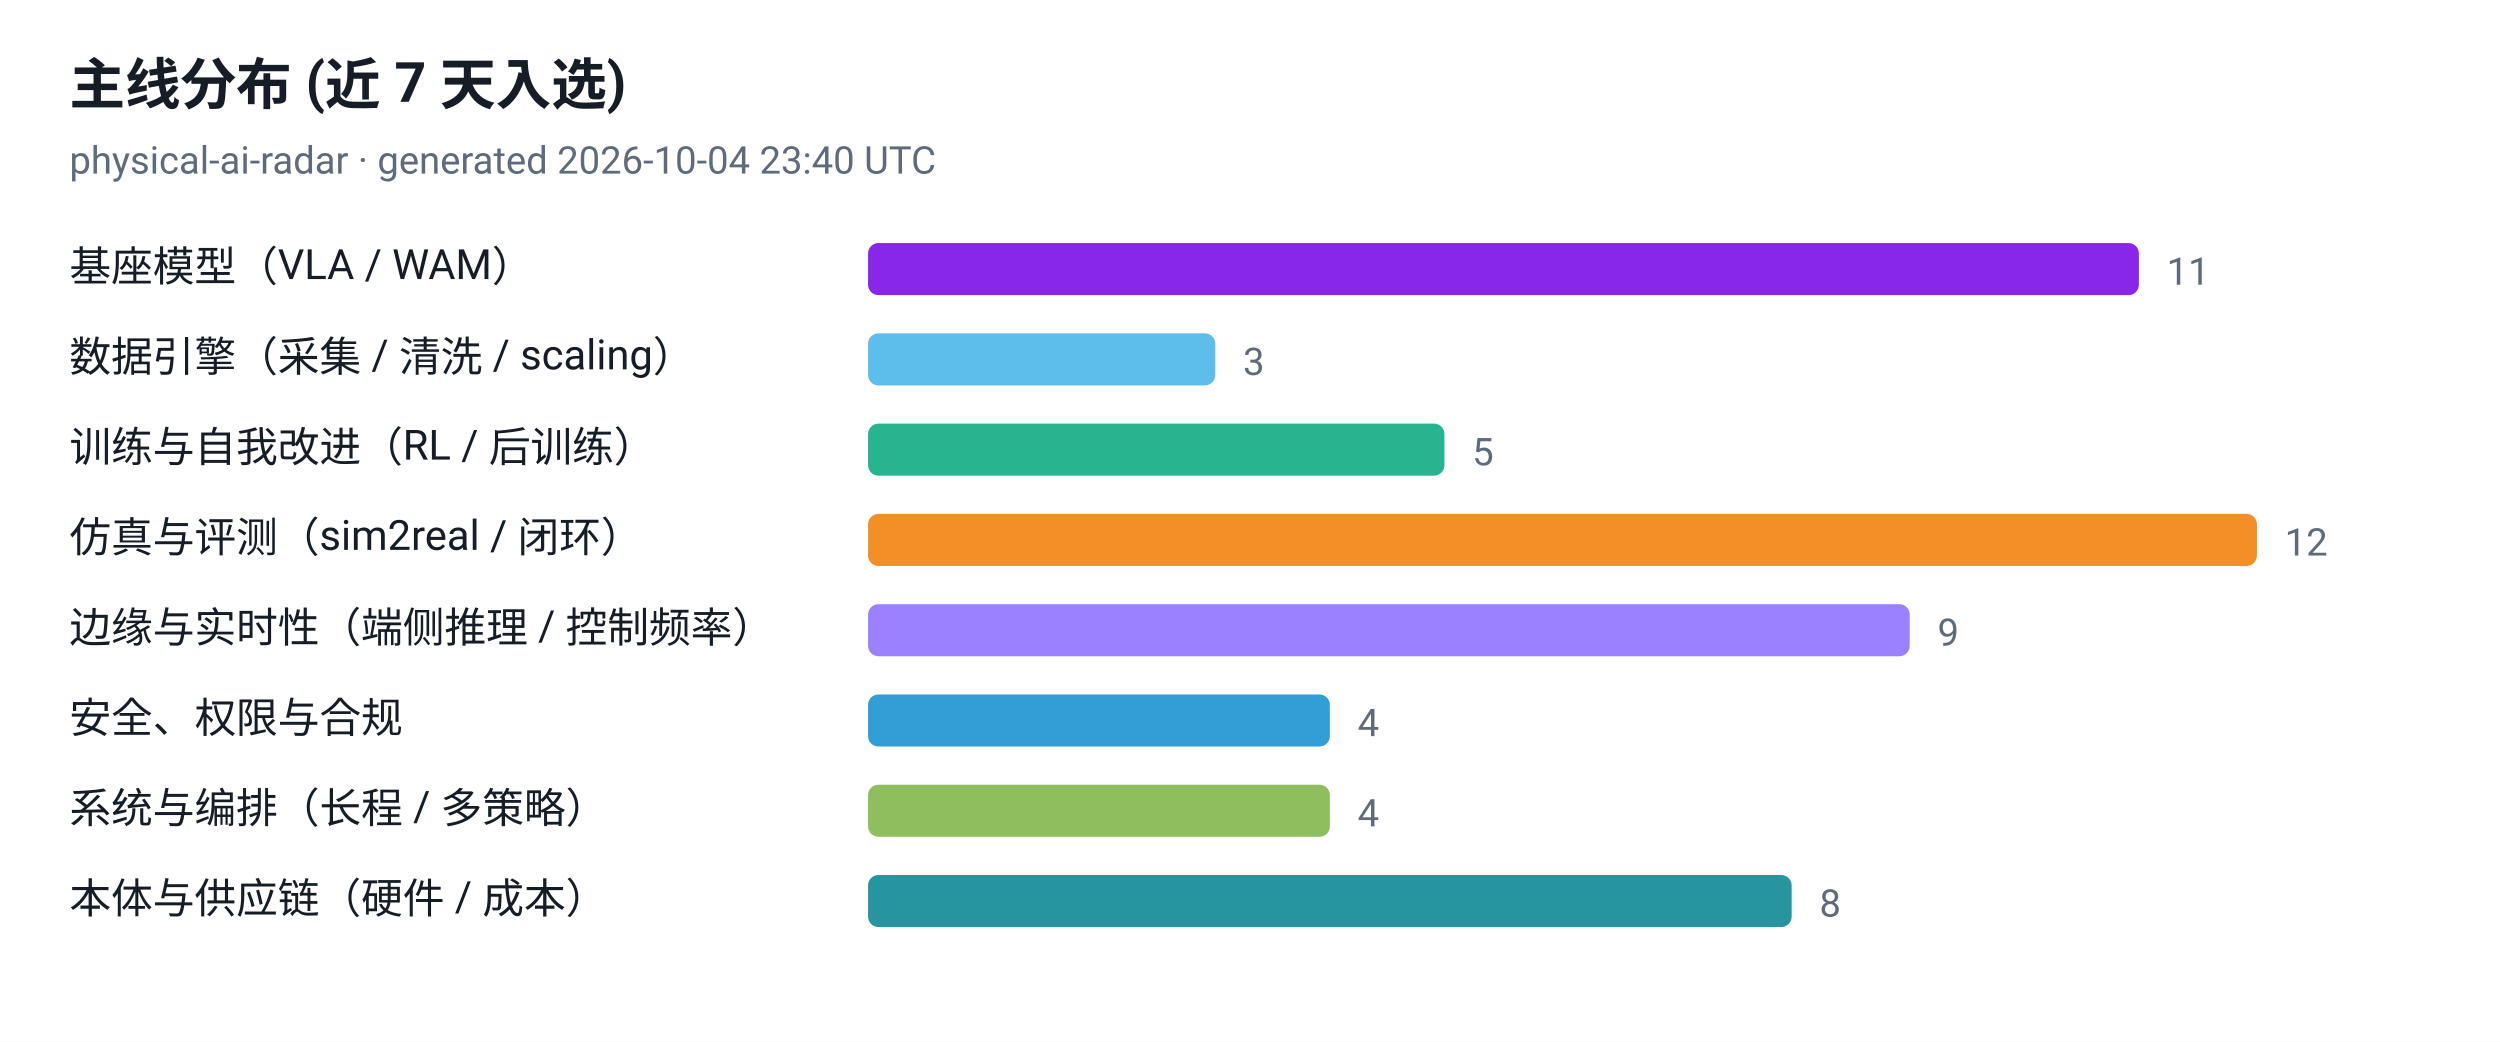
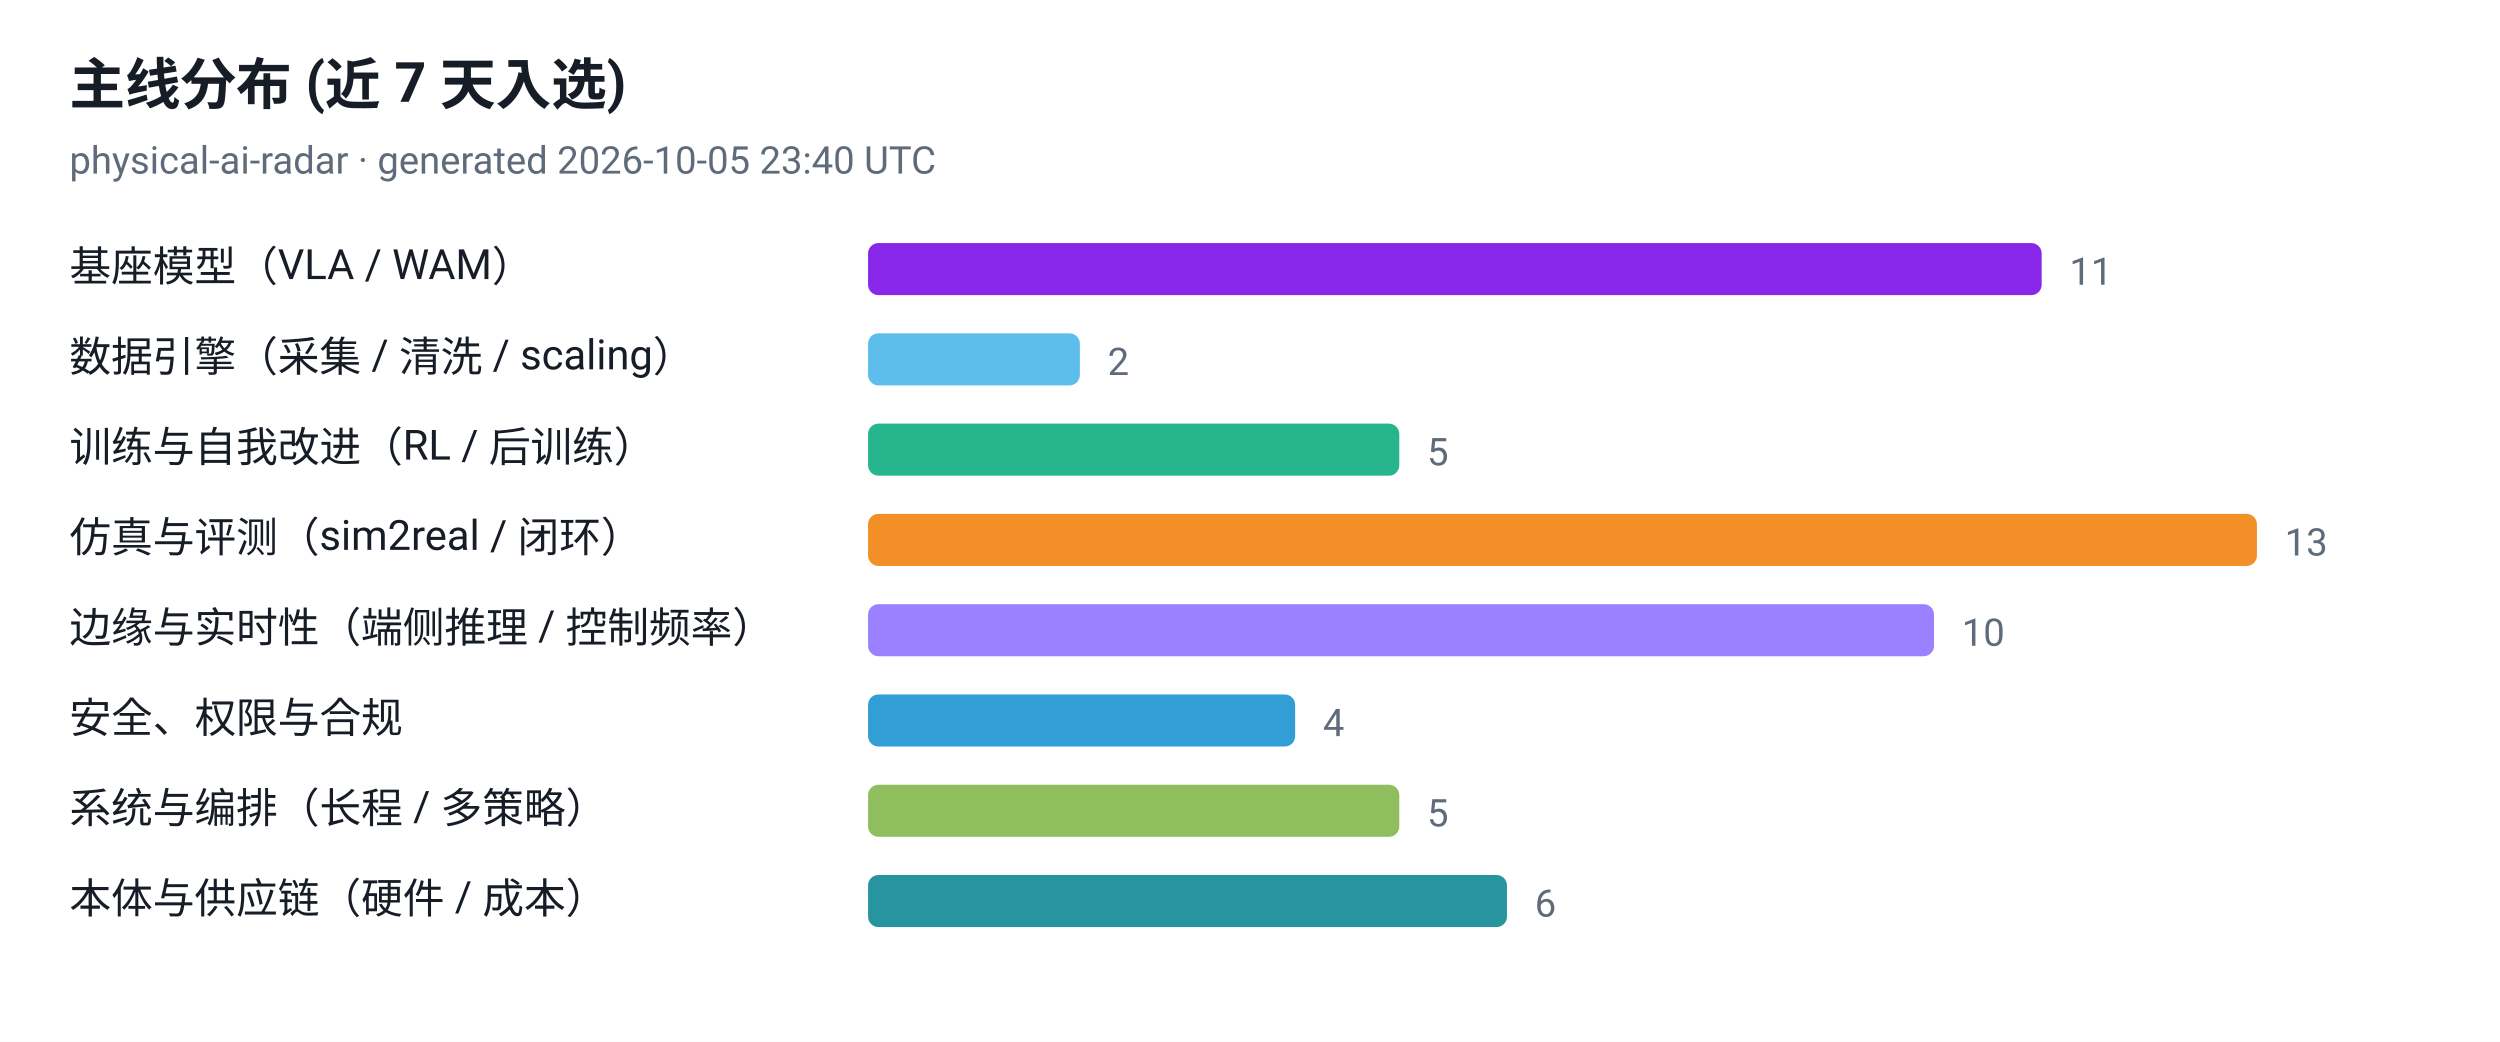
<svg xmlns="http://www.w3.org/2000/svg" viewBox="0 0 720 300" width="720" height="300" role="img" aria-label="主线分布 (近 7 天入选)">
  <style>
  .plate { fill: #ffffff }
  .ink { fill: #161d26 }
  .muted { fill: #5f6b7a }
  .grid { stroke: #e3e9ef }
  @media (prefers-color-scheme: dark) {
    .plate { fill: #0d1117 }
    .ink { fill: #e6edf3 }
    .muted { fill: #8b949e }
    .grid { stroke: #30363d }
  }
</style>
  <rect class="plate" width="720" height="300" />
  <text x="20" y="30" font-family="ui-sans-serif, -apple-system, 'Segoe UI', Roboto, Helvetica, Arial, sans-serif" font-size="16" font-weight="700" class="ink">主线分布 (近 7 天入选)</text>
-   <text x="20" y="50" font-family="ui-sans-serif, -apple-system, 'Segoe UI', Roboto, Helvetica, Arial, sans-serif" font-size="11" class="muted">physical-ai-radar · generated 2026-10-04 23:40 UTC</text>
+   <text x="20" y="50" font-family="ui-sans-serif, -apple-system, 'Segoe UI', Roboto, Helvetica, Arial, sans-serif" font-size="11" class="muted">physical-ai-radar · generated 2026-10-05 23:40 UTC</text>
  <text x="20" y="81" font-family="ui-sans-serif, -apple-system, 'Segoe UI', Roboto, Helvetica, Arial, sans-serif" font-size="12" class="ink">基座模型（VLA / WAM）</text>
-   <rect x="250" y="70" width="366" height="15" rx="3" fill="#7300e5" fill-opacity="0.85" />
-   <text x="624" y="82" font-family="ui-sans-serif, -apple-system, 'Segoe UI', Roboto, Helvetica, Arial, sans-serif" font-size="11" class="muted">11</text>
+   <rect x="250" y="70" width="338" height="15" rx="3" fill="#7300e5" fill-opacity="0.85" />
+   <text x="596" y="82" font-family="ui-sans-serif, -apple-system, 'Segoe UI', Roboto, Helvetica, Arial, sans-serif" font-size="11" class="muted">11</text>
  <text x="20" y="107" font-family="ui-sans-serif, -apple-system, 'Segoe UI', Roboto, Helvetica, Arial, sans-serif" font-size="12" class="ink">数据引擎（采集 / 清洗 / scaling）</text>
-   <rect x="250" y="96" width="100" height="15" rx="3" fill="#41b1e8" fill-opacity="0.85" />
-   <text x="358" y="108" font-family="ui-sans-serif, -apple-system, 'Segoe UI', Roboto, Helvetica, Arial, sans-serif" font-size="11" class="muted">3</text>
+   <rect x="250" y="96" width="61" height="15" rx="3" fill="#41b1e8" fill-opacity="0.85" />
+   <text x="319" y="108" font-family="ui-sans-serif, -apple-system, 'Segoe UI', Roboto, Helvetica, Arial, sans-serif" font-size="11" class="muted">2</text>
  <text x="20" y="133" font-family="ui-sans-serif, -apple-system, 'Segoe UI', Roboto, Helvetica, Arial, sans-serif" font-size="12" class="ink">训练与自我改进（RL / 后训练）</text>
-   <rect x="250" y="122" width="166" height="15" rx="3" fill="#00a878" fill-opacity="0.85" />
-   <text x="424" y="134" font-family="ui-sans-serif, -apple-system, 'Segoe UI', Roboto, Helvetica, Arial, sans-serif" font-size="11" class="muted">5</text>
+   <rect x="250" y="122" width="153" height="15" rx="3" fill="#00a878" fill-opacity="0.85" />
+   <text x="411" y="134" font-family="ui-sans-serif, -apple-system, 'Segoe UI', Roboto, Helvetica, Arial, sans-serif" font-size="11" class="muted">5</text>
  <text x="20" y="159" font-family="ui-sans-serif, -apple-system, 'Segoe UI', Roboto, Helvetica, Arial, sans-serif" font-size="12" class="ink">仿真与评测（sim2real / 闭环）</text>
  <rect x="250" y="148" width="400" height="15" rx="3" fill="#f07c00" fill-opacity="0.85" />
-   <text x="658" y="160" font-family="ui-sans-serif, -apple-system, 'Segoe UI', Roboto, Helvetica, Arial, sans-serif" font-size="11" class="muted">12</text>
+   <text x="658" y="160" font-family="ui-sans-serif, -apple-system, 'Segoe UI', Roboto, Helvetica, Arial, sans-serif" font-size="11" class="muted">13</text>
  <text x="20" y="185" font-family="ui-sans-serif, -apple-system, 'Segoe UI', Roboto, Helvetica, Arial, sans-serif" font-size="12" class="ink">边缘与实时性（端侧推理 / 控制频率）</text>
-   <rect x="250" y="174" width="300" height="15" rx="3" fill="#8a6bff" fill-opacity="0.85" />
-   <text x="558" y="186" font-family="ui-sans-serif, -apple-system, 'Segoe UI', Roboto, Helvetica, Arial, sans-serif" font-size="11" class="muted">9</text>
+   <rect x="250" y="174" width="307" height="15" rx="3" fill="#8a6bff" fill-opacity="0.85" />
+   <text x="565" y="186" font-family="ui-sans-serif, -apple-system, 'Segoe UI', Roboto, Helvetica, Arial, sans-serif" font-size="11" class="muted">10</text>
  <text x="20" y="211" font-family="ui-sans-serif, -apple-system, 'Segoe UI', Roboto, Helvetica, Arial, sans-serif" font-size="12" class="ink">安全、权限与合规</text>
-   <rect x="250" y="200" width="133" height="15" rx="3" fill="#0d8ecf" fill-opacity="0.85" />
-   <text x="391" y="212" font-family="ui-sans-serif, -apple-system, 'Segoe UI', Roboto, Helvetica, Arial, sans-serif" font-size="11" class="muted">4</text>
+   <rect x="250" y="200" width="123" height="15" rx="3" fill="#0d8ecf" fill-opacity="0.85" />
+   <text x="381" y="212" font-family="ui-sans-serif, -apple-system, 'Segoe UI', Roboto, Helvetica, Arial, sans-serif" font-size="11" class="muted">4</text>
  <text x="20" y="237" font-family="ui-sans-serif, -apple-system, 'Segoe UI', Roboto, Helvetica, Arial, sans-serif" font-size="12" class="ink">系统与编排（长程 / 多策略）</text>
-   <rect x="250" y="226" width="133" height="15" rx="3" fill="#7cb342" fill-opacity="0.85" />
-   <text x="391" y="238" font-family="ui-sans-serif, -apple-system, 'Segoe UI', Roboto, Helvetica, Arial, sans-serif" font-size="11" class="muted">4</text>
+   <rect x="250" y="226" width="153" height="15" rx="3" fill="#7cb342" fill-opacity="0.85" />
+   <text x="411" y="238" font-family="ui-sans-serif, -apple-system, 'Segoe UI', Roboto, Helvetica, Arial, sans-serif" font-size="11" class="muted">5</text>
  <text x="20" y="263" font-family="ui-sans-serif, -apple-system, 'Segoe UI', Roboto, Helvetica, Arial, sans-serif" font-size="12" class="ink">本体与供应链（硬件 / 成本）</text>
-   <rect x="250" y="252" width="266" height="15" rx="3" fill="#00838f" fill-opacity="0.85" />
-   <text x="524" y="264" font-family="ui-sans-serif, -apple-system, 'Segoe UI', Roboto, Helvetica, Arial, sans-serif" font-size="11" class="muted">8</text>
+   <rect x="250" y="252" width="184" height="15" rx="3" fill="#00838f" fill-opacity="0.85" />
+   <text x="442" y="264" font-family="ui-sans-serif, -apple-system, 'Segoe UI', Roboto, Helvetica, Arial, sans-serif" font-size="11" class="muted">6</text>
</svg>
